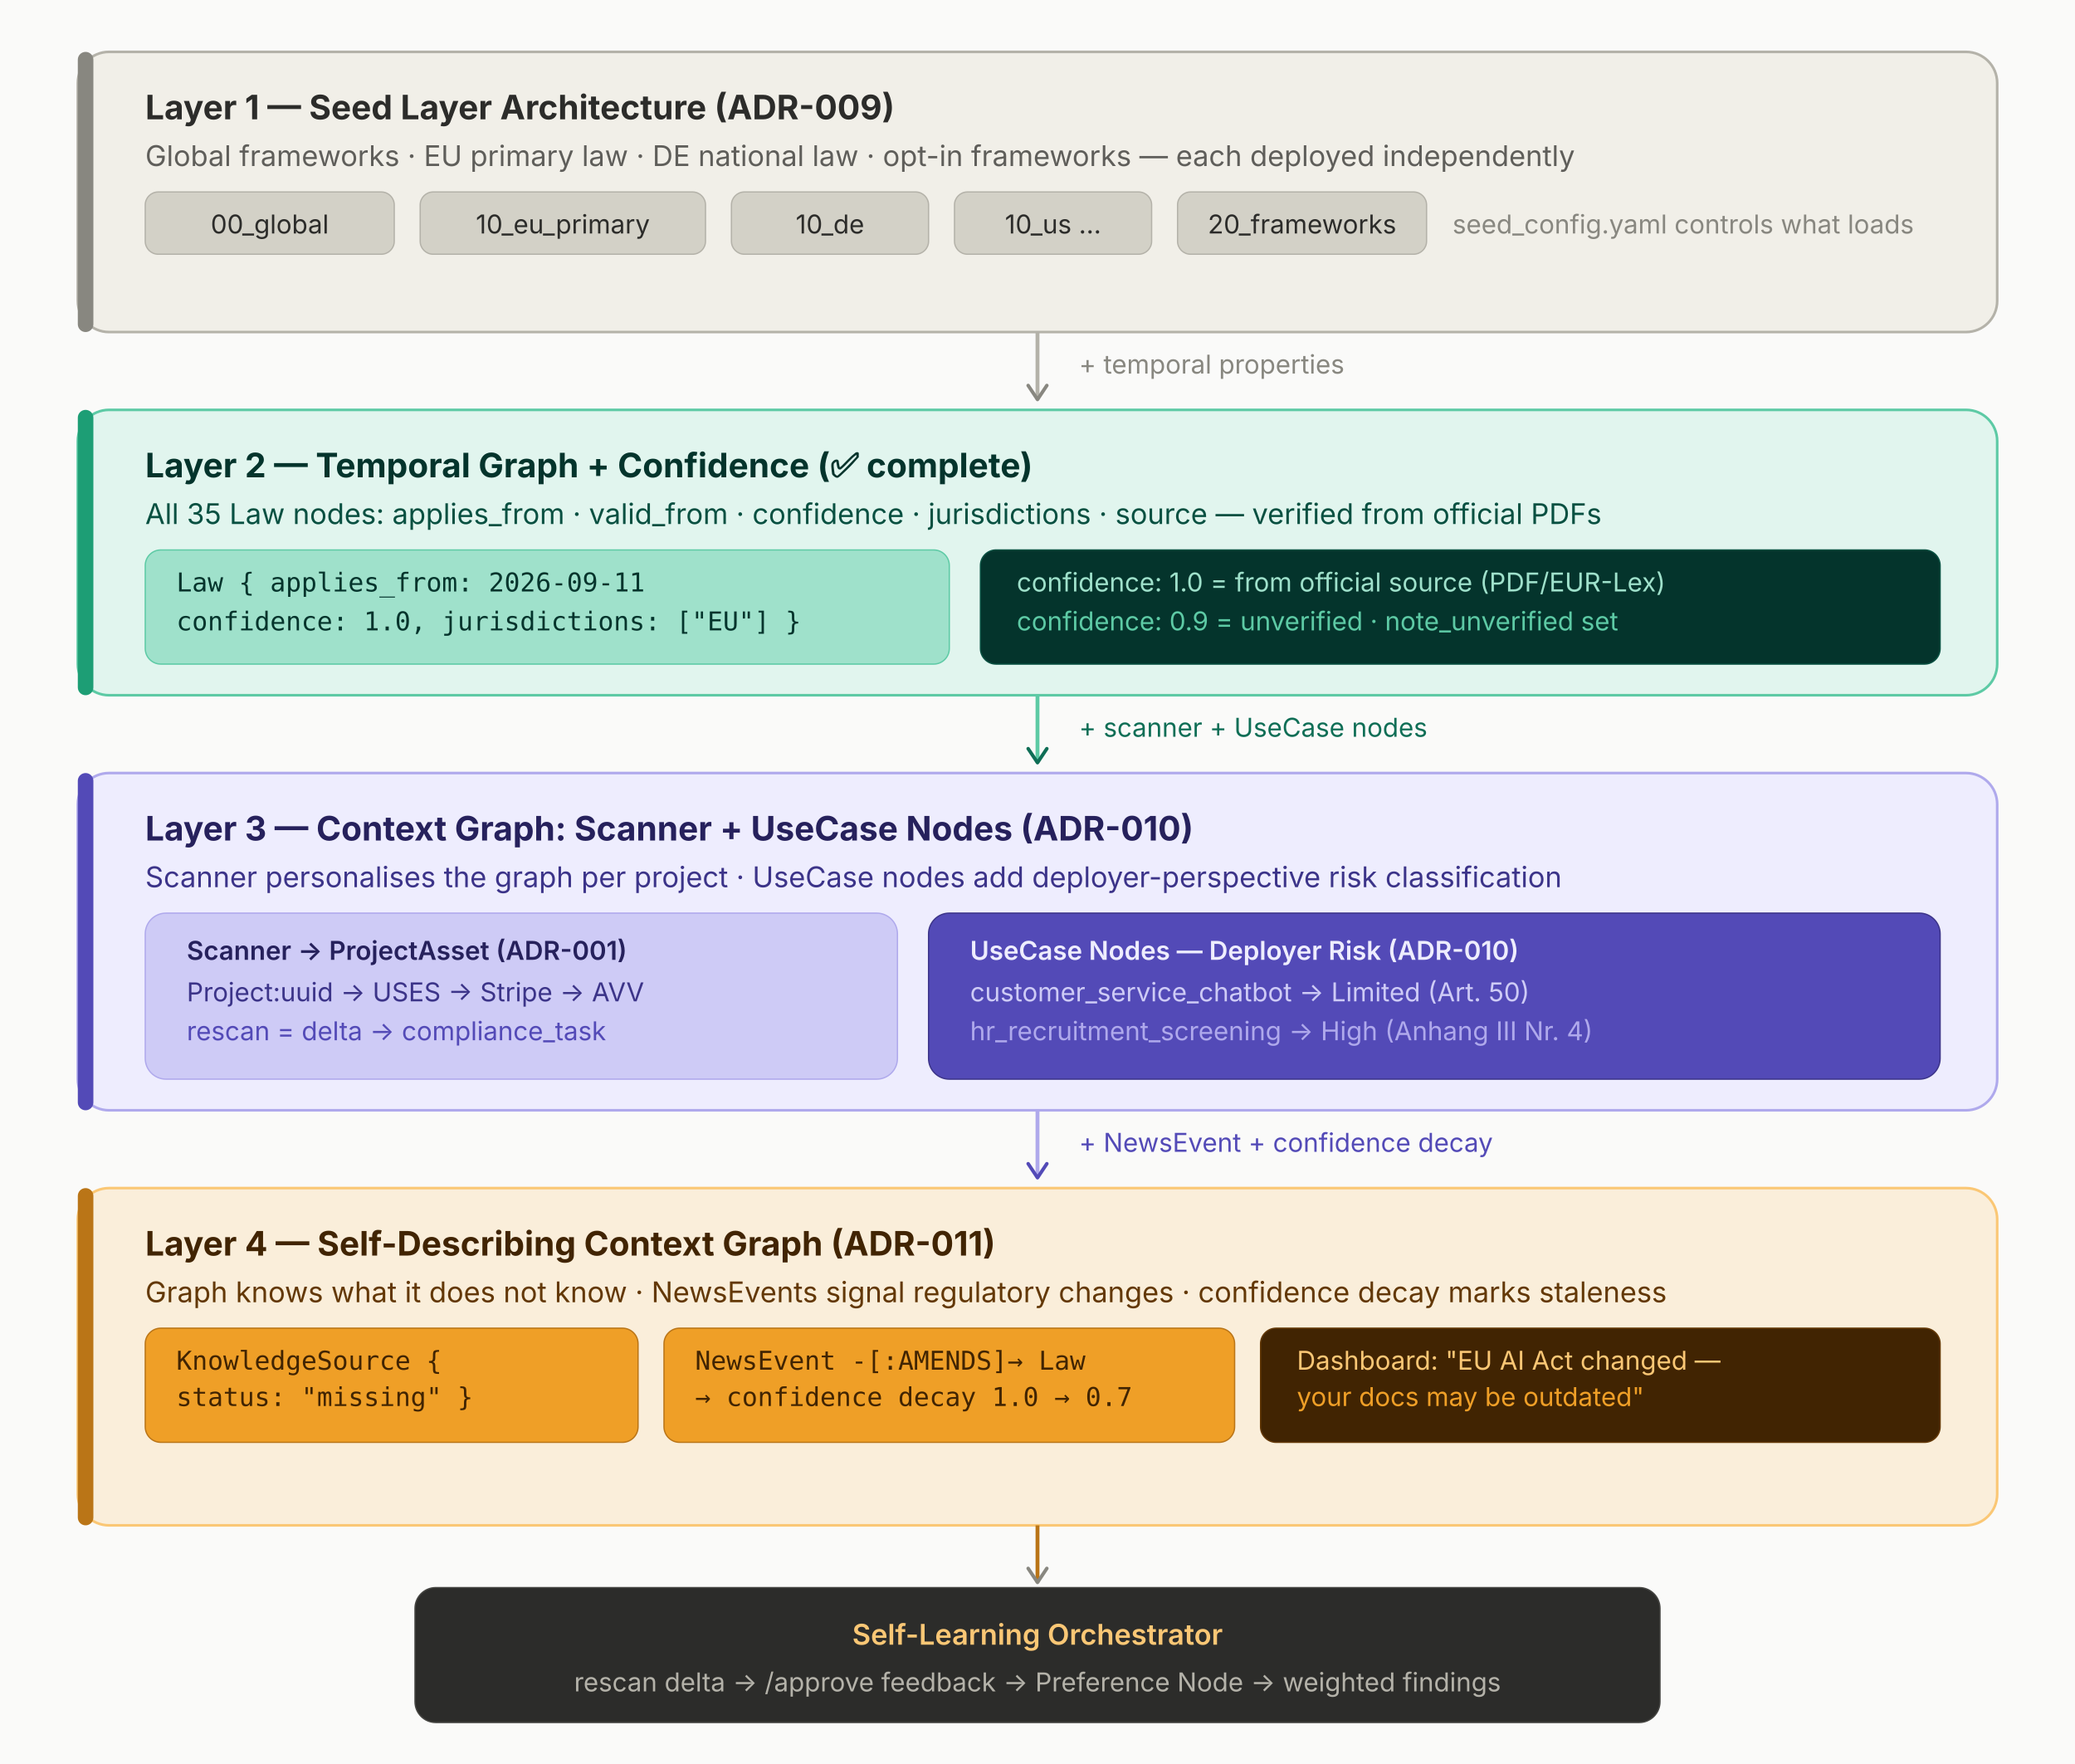
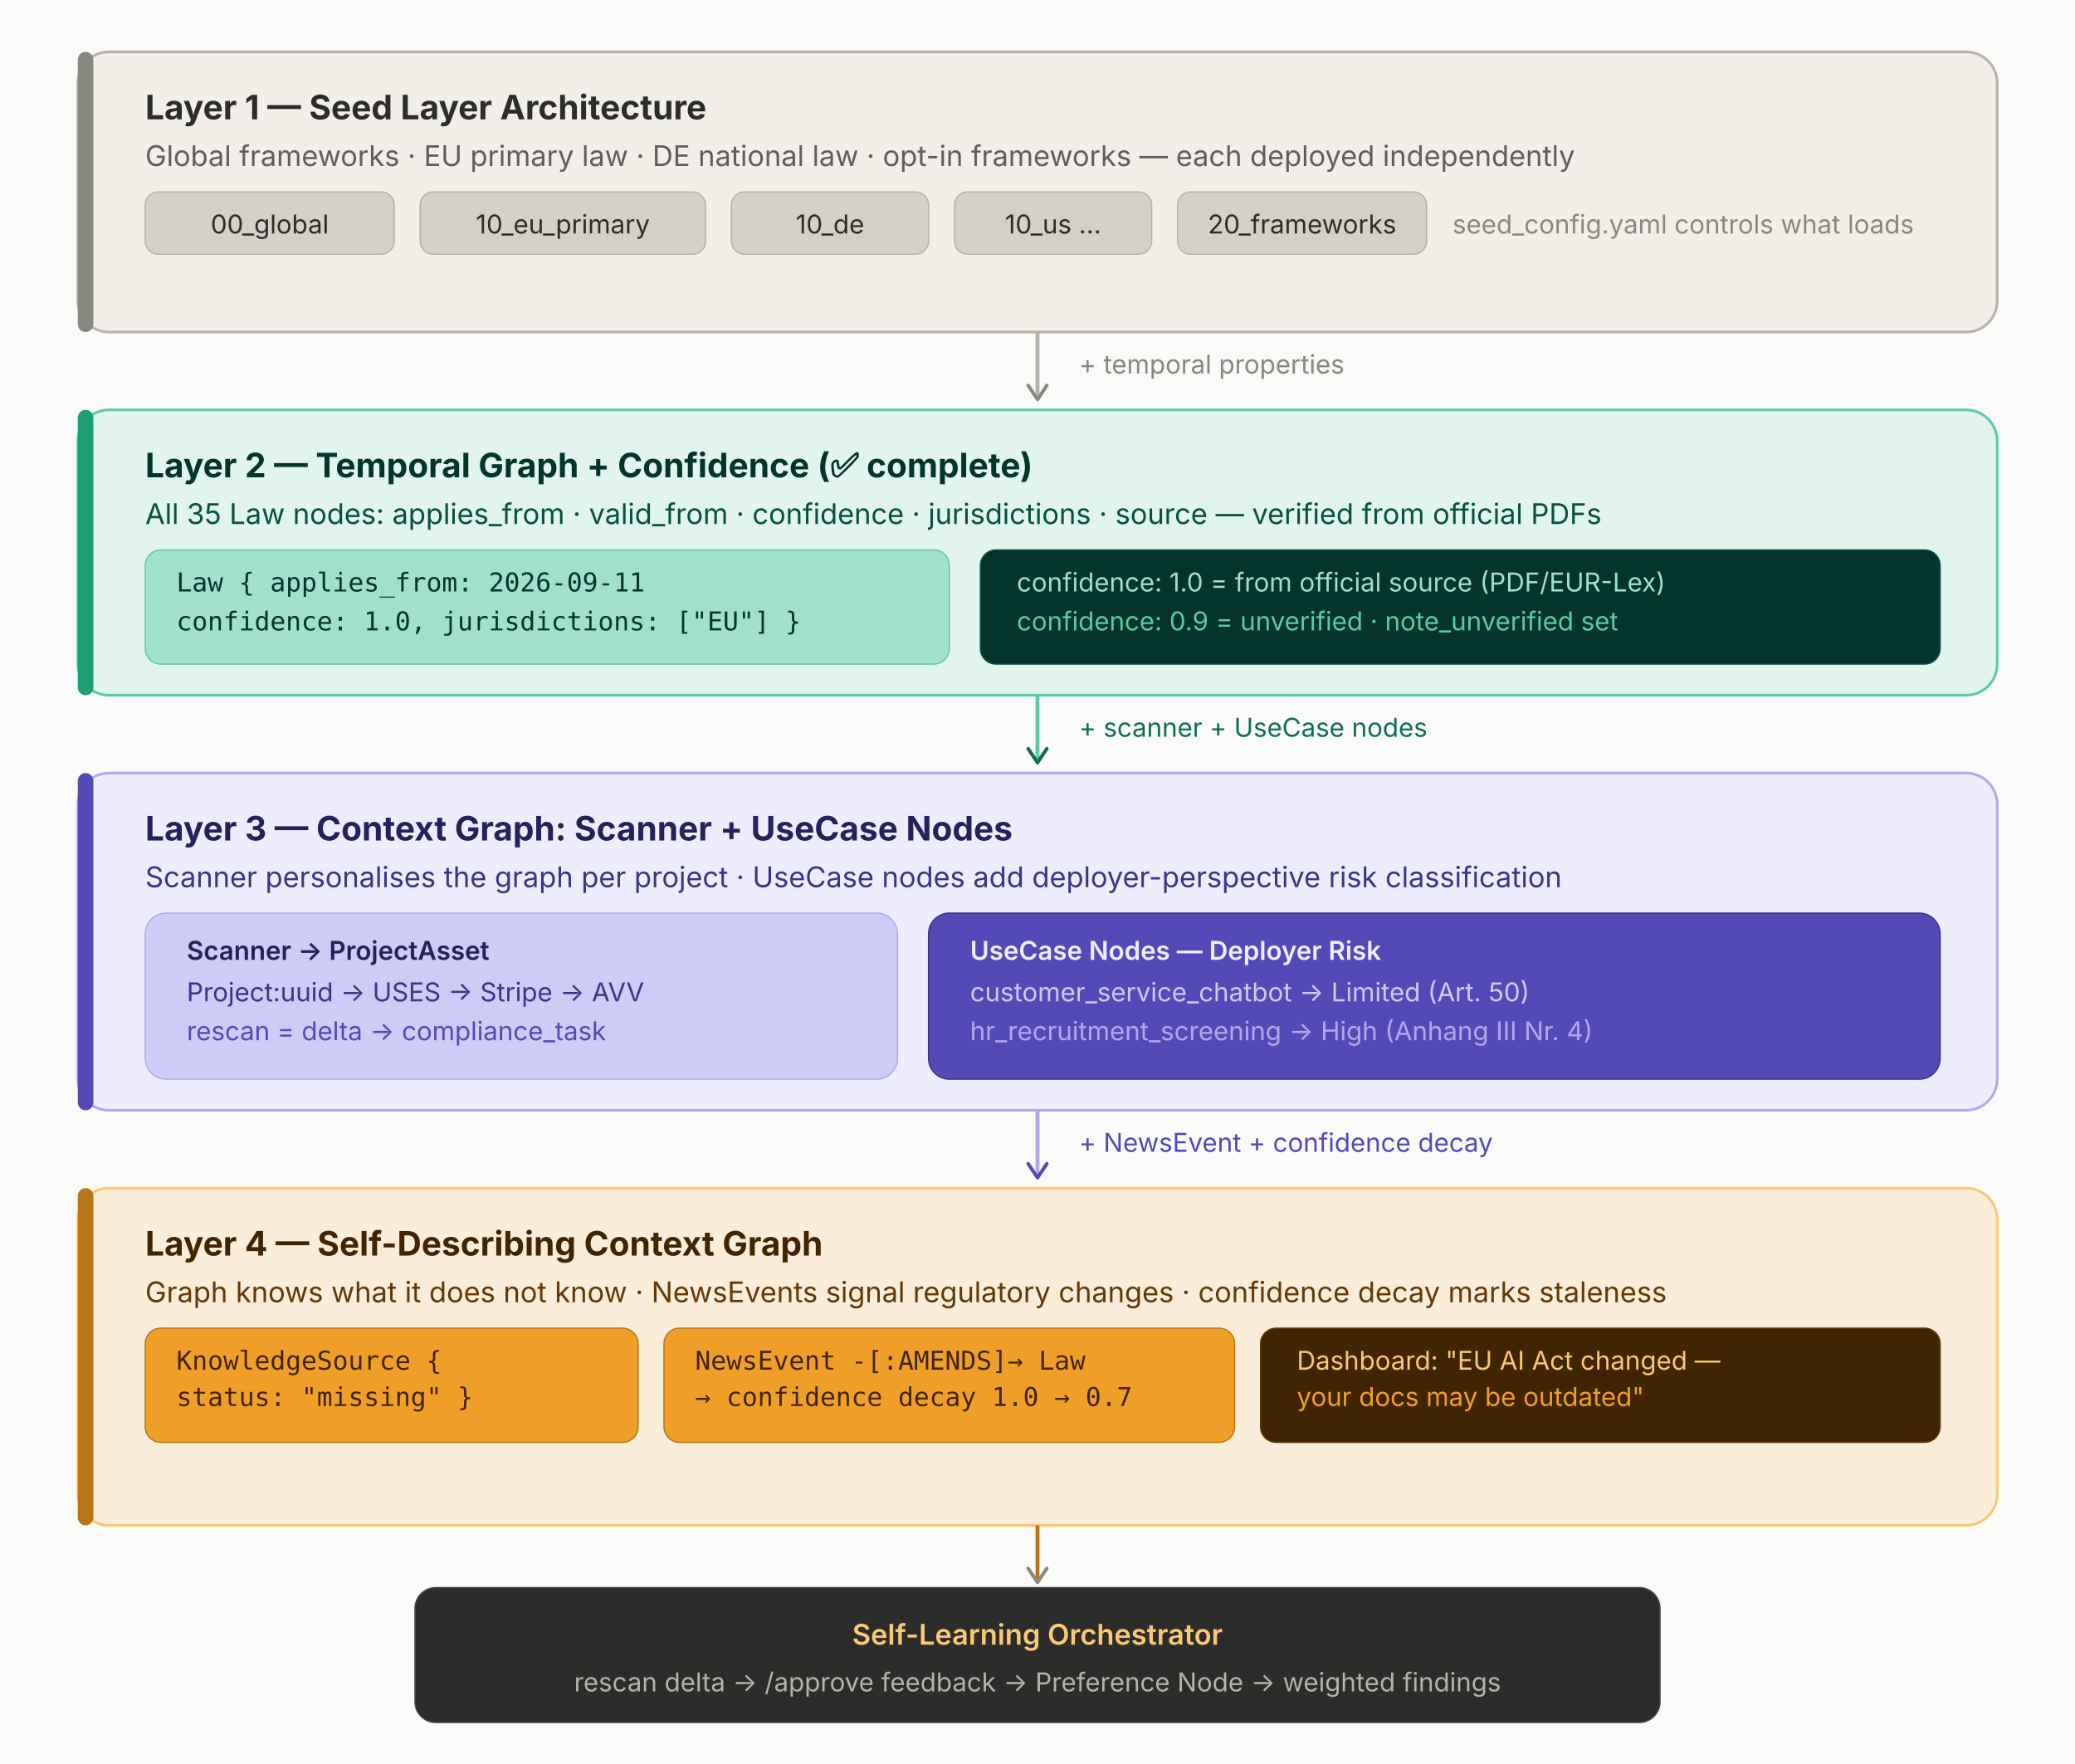
<svg xmlns="http://www.w3.org/2000/svg" width="800" height="680" viewBox="0 0 800 680" font-family="system-ui, -apple-system, sans-serif">
  <rect width="800" height="680" fill="#FAFAF9" />
  <defs>
    <marker id="arr" viewBox="0 0 10 10" refX="8" refY="5" markerWidth="6" markerHeight="6" orient="auto-start-reverse">
      <path d="M2 1L8 5L2 9" fill="none" stroke="#888780" stroke-width="1.5" stroke-linecap="round" stroke-linejoin="round" />
    </marker>
    <marker id="arr-teal" viewBox="0 0 10 10" refX="8" refY="5" markerWidth="6" markerHeight="6" orient="auto-start-reverse">
      <path d="M2 1L8 5L2 9" fill="none" stroke="#0F6E56" stroke-width="1.5" stroke-linecap="round" stroke-linejoin="round" />
    </marker>
    <marker id="arr-purple" viewBox="0 0 10 10" refX="8" refY="5" markerWidth="6" markerHeight="6" orient="auto-start-reverse">
      <path d="M2 1L8 5L2 9" fill="none" stroke="#534AB7" stroke-width="1.5" stroke-linecap="round" stroke-linejoin="round" />
    </marker>
    <marker id="arr-amber" viewBox="0 0 10 10" refX="8" refY="5" markerWidth="6" markerHeight="6" orient="auto-start-reverse">
      <path d="M2 1L8 5L2 9" fill="none" stroke="#BA7517" stroke-width="1.5" stroke-linecap="round" stroke-linejoin="round" />
    </marker>
  </defs>
  <rect x="30" y="20" width="740" height="108" rx="12" fill="#F1EFE8" stroke="#B4B2A9" stroke-width="1" />
  <rect x="30" y="20" width="6" height="108" rx="3" fill="#888780" />
-   <text x="56" y="46" font-size="13" font-weight="700" fill="#2C2C2A">Layer 1 — Seed Layer Architecture (ADR-009)</text>
+   <text x="56" y="46" font-size="13" font-weight="700" fill="#2C2C2A">Layer 1 — Seed Layer Architecture</text>
  <text x="56" y="64" font-size="11" fill="#5F5E5A">Global frameworks · EU primary law · DE national law · opt-in frameworks — each deployed independently</text>
  <rect x="56" y="74" width="96" height="24" rx="5" fill="#D3D1C7" stroke="#B4B2A9" stroke-width="0.5" />
  <text x="104" y="90" text-anchor="middle" font-size="10" fill="#2C2C2A">00_global</text>
  <rect x="162" y="74" width="110" height="24" rx="5" fill="#D3D1C7" stroke="#B4B2A9" stroke-width="0.5" />
  <text x="217" y="90" text-anchor="middle" font-size="10" fill="#2C2C2A">10_eu_primary</text>
  <rect x="282" y="74" width="76" height="24" rx="5" fill="#D3D1C7" stroke="#B4B2A9" stroke-width="0.5" />
  <text x="320" y="90" text-anchor="middle" font-size="10" fill="#2C2C2A">10_de</text>
  <rect x="368" y="74" width="76" height="24" rx="5" fill="#D3D1C7" stroke="#B4B2A9" stroke-width="0.5" />
  <text x="406" y="90" text-anchor="middle" font-size="10" fill="#2C2C2A">10_us …</text>
  <rect x="454" y="74" width="96" height="24" rx="5" fill="#D3D1C7" stroke="#B4B2A9" stroke-width="0.5" />
  <text x="502" y="90" text-anchor="middle" font-size="10" fill="#2C2C2A">20_frameworks</text>
  <text x="560" y="90" font-size="10" fill="#888780">seed_config.yaml controls what loads</text>
  <line x1="400" y1="128" x2="400" y2="154" stroke="#B4B2A9" stroke-width="1.5" marker-end="url(#arr)" />
  <text x="416" y="144" font-size="10" fill="#888780">+ temporal properties</text>
  <rect x="30" y="158" width="740" height="110" rx="12" fill="#E1F5EE" stroke="#5DCAA5" stroke-width="1" />
  <rect x="30" y="158" width="6" height="110" rx="3" fill="#1D9E75" />
  <text x="56" y="184" font-size="13" font-weight="700" fill="#04342C">Layer 2 — Temporal Graph + Confidence (✅ complete)</text>
  <text x="56" y="202" font-size="11" fill="#085041">All 35 Law nodes: applies_from · valid_from · confidence · jurisdictions · source — verified from official PDFs</text>
  <rect x="56" y="212" width="310" height="44" rx="6" fill="#9FE1CB" stroke="#5DCAA5" stroke-width="0.5" />
  <text x="68" y="228" font-size="10" font-family="monospace" fill="#04342C">Law { applies_from: 2026-09-11</text>
  <text x="68" y="243" font-size="10" font-family="monospace" fill="#04342C">      confidence: 1.0, jurisdictions: ["EU"] }</text>
  <rect x="378" y="212" width="370" height="44" rx="6" fill="#04342C" stroke="#085041" stroke-width="0.5" />
  <text x="392" y="228" font-size="10" fill="#9FE1CB">confidence: 1.0 = from official source (PDF/EUR-Lex)</text>
  <text x="392" y="243" font-size="10" fill="#5DCAA5">confidence: 0.9 = unverified · note_unverified set</text>
  <line x1="400" y1="268" x2="400" y2="294" stroke="#5DCAA5" stroke-width="1.5" marker-end="url(#arr-teal)" />
  <text x="416" y="284" font-size="10" fill="#0F6E56">+ scanner + UseCase nodes</text>
  <rect x="30" y="298" width="740" height="130" rx="12" fill="#EEEDFE" stroke="#AFA9EC" stroke-width="1" />
  <rect x="30" y="298" width="6" height="130" rx="3" fill="#534AB7" />
-   <text x="56" y="324" font-size="13" font-weight="700" fill="#26215C">Layer 3 — Context Graph: Scanner + UseCase Nodes (ADR-010)</text>
+   <text x="56" y="324" font-size="13" font-weight="700" fill="#26215C">Layer 3 — Context Graph: Scanner + UseCase Nodes</text>
  <text x="56" y="342" font-size="11" fill="#3C3489">Scanner personalises the graph per project · UseCase nodes add deployer-perspective risk classification</text>
  <rect x="56" y="352" width="290" height="64" rx="8" fill="#CECBF6" stroke="#AFA9EC" stroke-width="0.5" />
-   <text x="72" y="370" font-size="10" font-weight="600" fill="#26215C">Scanner → ProjectAsset (ADR-001)</text>
+   <text x="72" y="370" font-size="10" font-weight="600" fill="#26215C">Scanner → ProjectAsset</text>
  <text x="72" y="386" font-size="10" fill="#3C3489">Project:uuid → USES → Stripe → AVV</text>
  <text x="72" y="401" font-size="10" fill="#534AB7">rescan = delta → compliance_task</text>
  <rect x="358" y="352" width="390" height="64" rx="8" fill="#534AB7" stroke="#3C3489" stroke-width="0.5" />
-   <text x="374" y="370" font-size="10" font-weight="600" fill="#EEEDFE">UseCase Nodes — Deployer Risk (ADR-010)</text>
+   <text x="374" y="370" font-size="10" font-weight="600" fill="#EEEDFE">UseCase Nodes — Deployer Risk</text>
  <text x="374" y="386" font-size="10" fill="#CECBF6">customer_service_chatbot → Limited (Art. 50)</text>
  <text x="374" y="401" font-size="10" fill="#AFA9EC">hr_recruitment_screening → High (Anhang III Nr. 4)</text>
  <line x1="400" y1="428" x2="400" y2="454" stroke="#AFA9EC" stroke-width="1.5" marker-end="url(#arr-purple)" />
  <text x="416" y="444" font-size="10" fill="#534AB7">+ NewsEvent + confidence decay</text>
  <rect x="30" y="458" width="740" height="130" rx="12" fill="#FAEEDA" stroke="#FAC775" stroke-width="1" />
  <rect x="30" y="458" width="6" height="130" rx="3" fill="#BA7517" />
-   <text x="56" y="484" font-size="13" font-weight="700" fill="#412402">Layer 4 — Self-Describing Context Graph (ADR-011)</text>
+   <text x="56" y="484" font-size="13" font-weight="700" fill="#412402">Layer 4 — Self-Describing Context Graph</text>
  <text x="56" y="502" font-size="11" fill="#633806">Graph knows what it does not know · NewsEvents signal regulatory changes · confidence decay marks staleness</text>
  <rect x="56" y="512" width="190" height="44" rx="6" fill="#EF9F27" stroke="#BA7517" stroke-width="0.5" />
  <text x="68" y="528" font-size="10" font-family="monospace" fill="#412402">KnowledgeSource {</text>
  <text x="68" y="542" font-size="10" font-family="monospace" fill="#412402">  status: "missing" }</text>
  <rect x="256" y="512" width="220" height="44" rx="6" fill="#EF9F27" stroke="#BA7517" stroke-width="0.5" />
  <text x="268" y="528" font-size="10" font-family="monospace" fill="#412402">NewsEvent -[:AMENDS]→ Law</text>
  <text x="268" y="542" font-size="10" font-family="monospace" fill="#412402">  → confidence decay 1.0 → 0.7</text>
  <rect x="486" y="512" width="262" height="44" rx="6" fill="#412402" stroke="#633806" stroke-width="0.5" />
  <text x="500" y="528" font-size="10" fill="#FAC775">Dashboard: "EU AI Act changed —</text>
  <text x="500" y="542" font-size="10" fill="#EF9F27">  your docs may be outdated"</text>
  <line x1="400" y1="588" x2="400" y2="610" stroke="#BA7517" stroke-width="1.5" marker-end="url(#arr)" />
  <rect x="160" y="612" width="480" height="52" rx="8" fill="#2C2C2A" stroke="#444441" stroke-width="0.5" />
  <text x="400" y="634" text-anchor="middle" font-size="11" font-weight="600" fill="#FAC775">Self-Learning Orchestrator</text>
  <text x="400" y="652" text-anchor="middle" font-size="10" fill="#B4B2A9">rescan delta → /approve feedback → Preference Node → weighted findings</text>
</svg>
